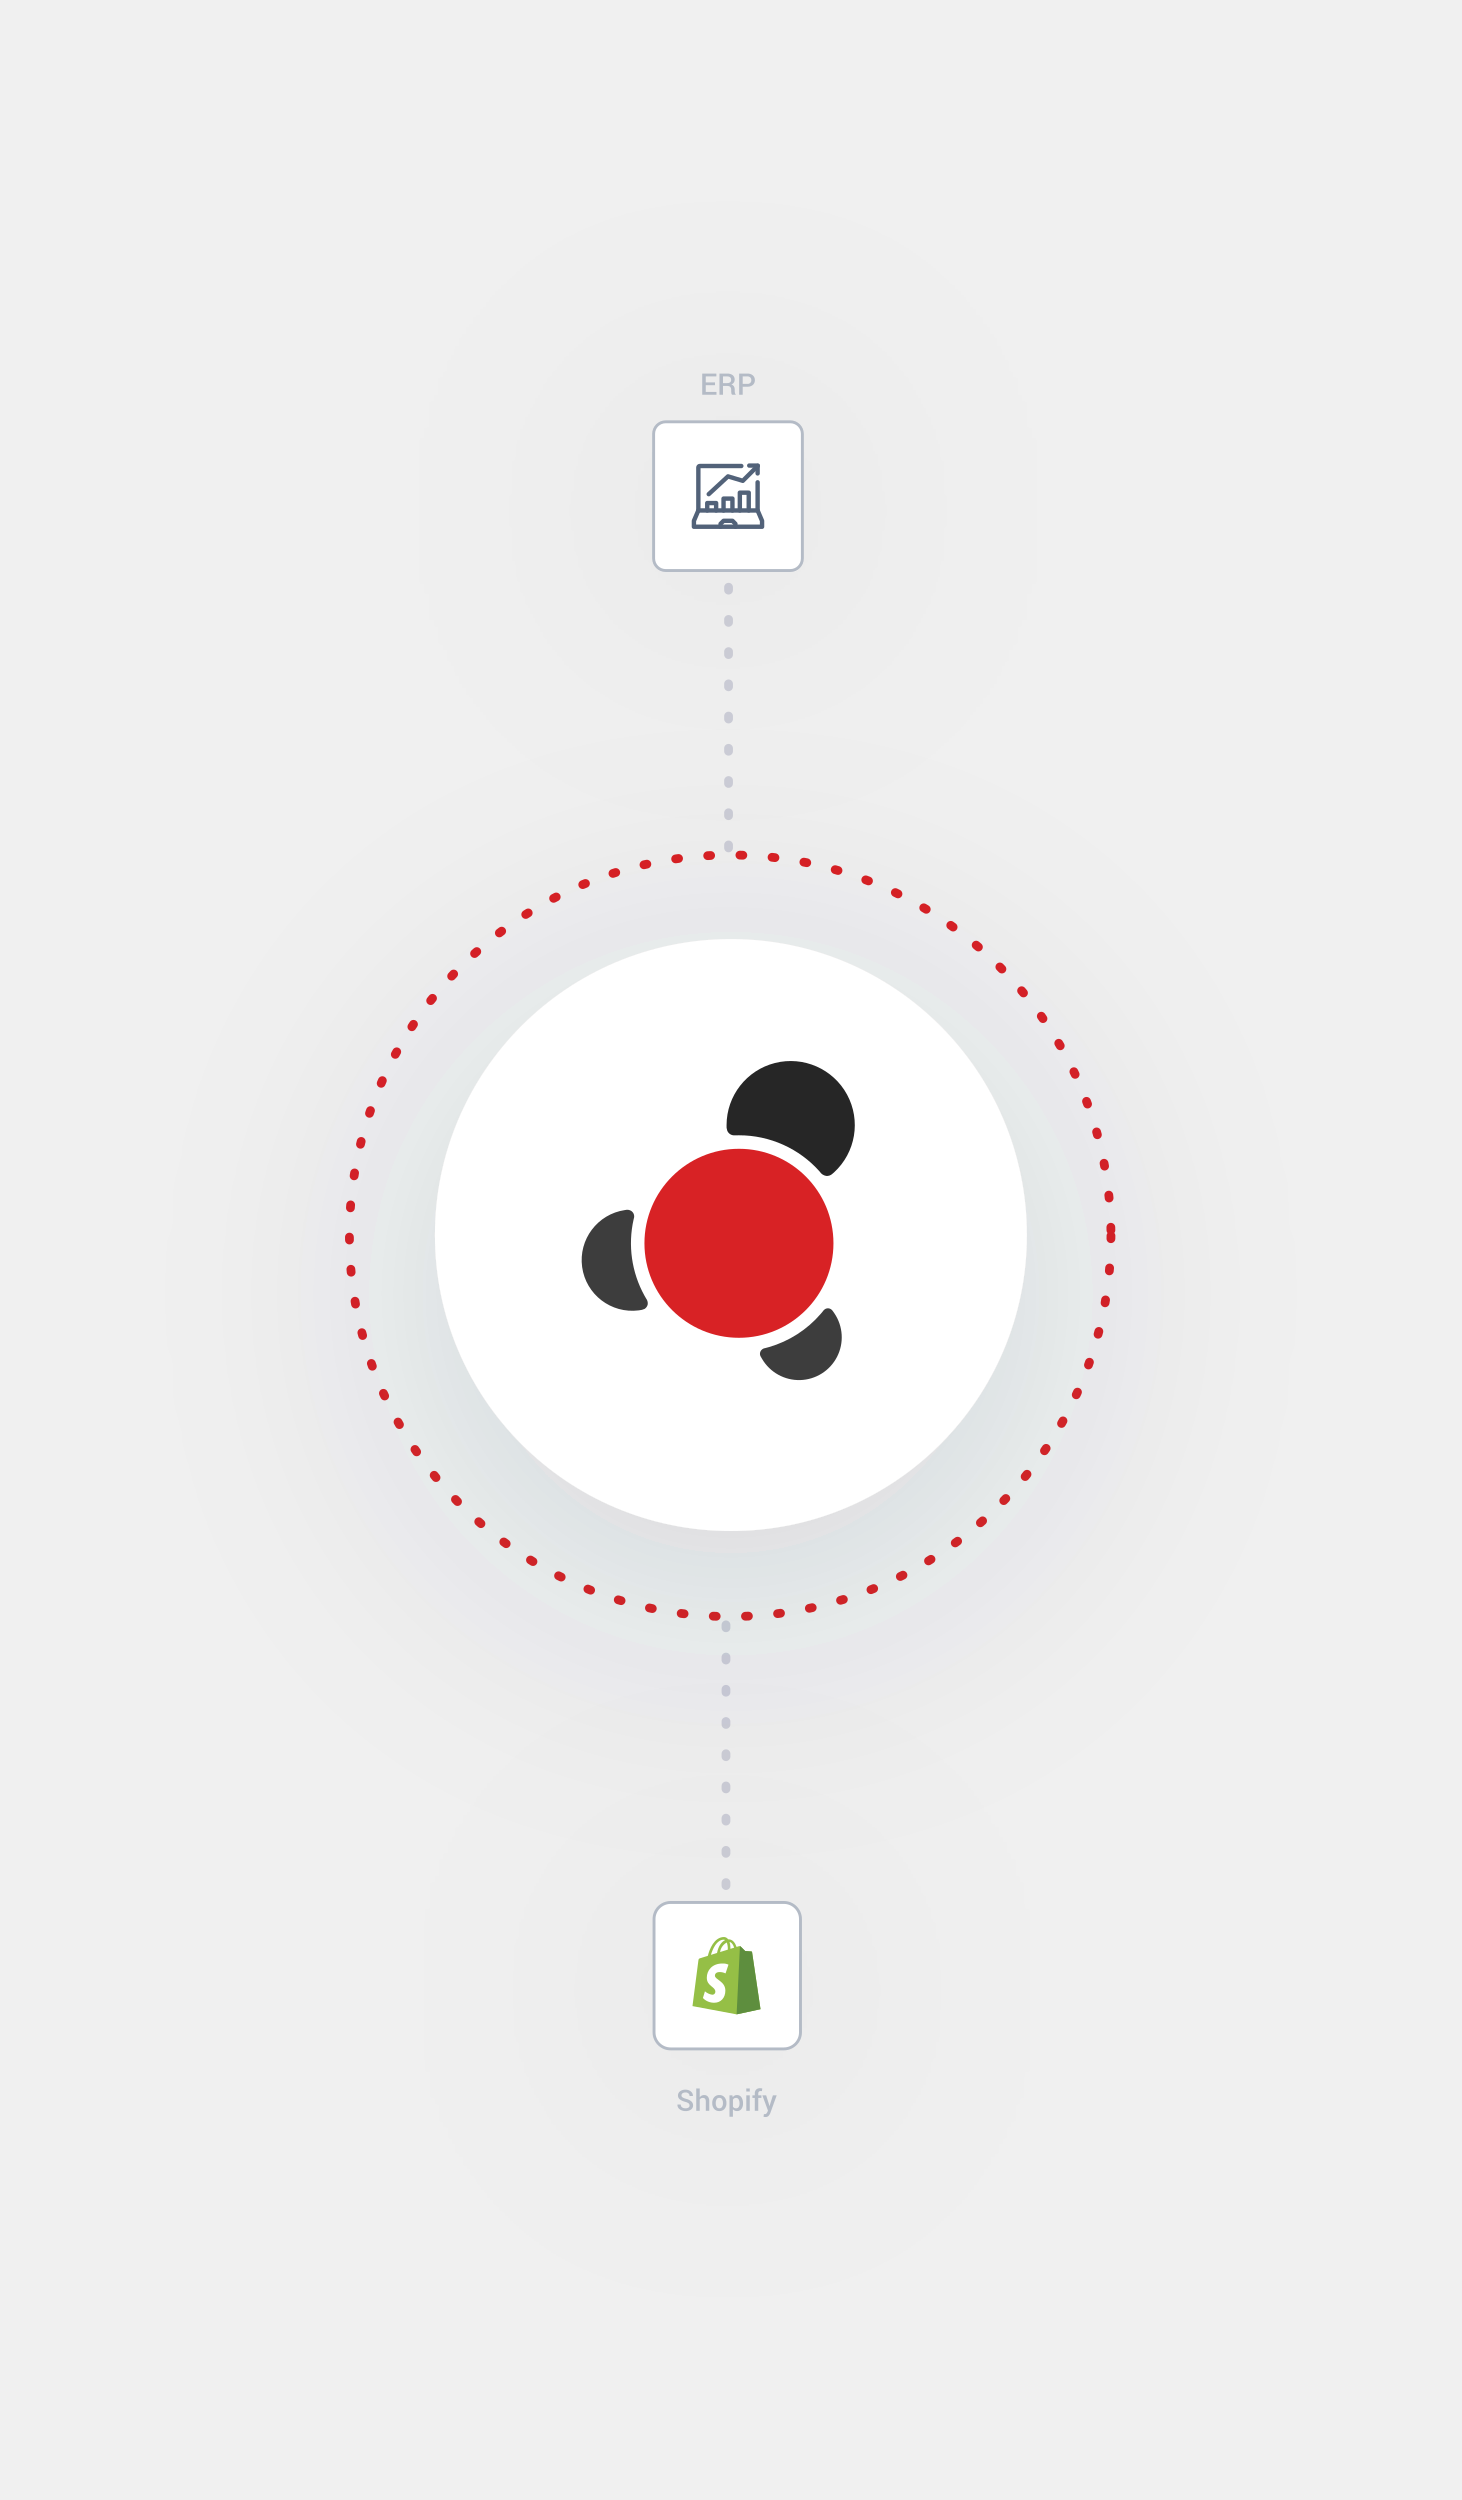
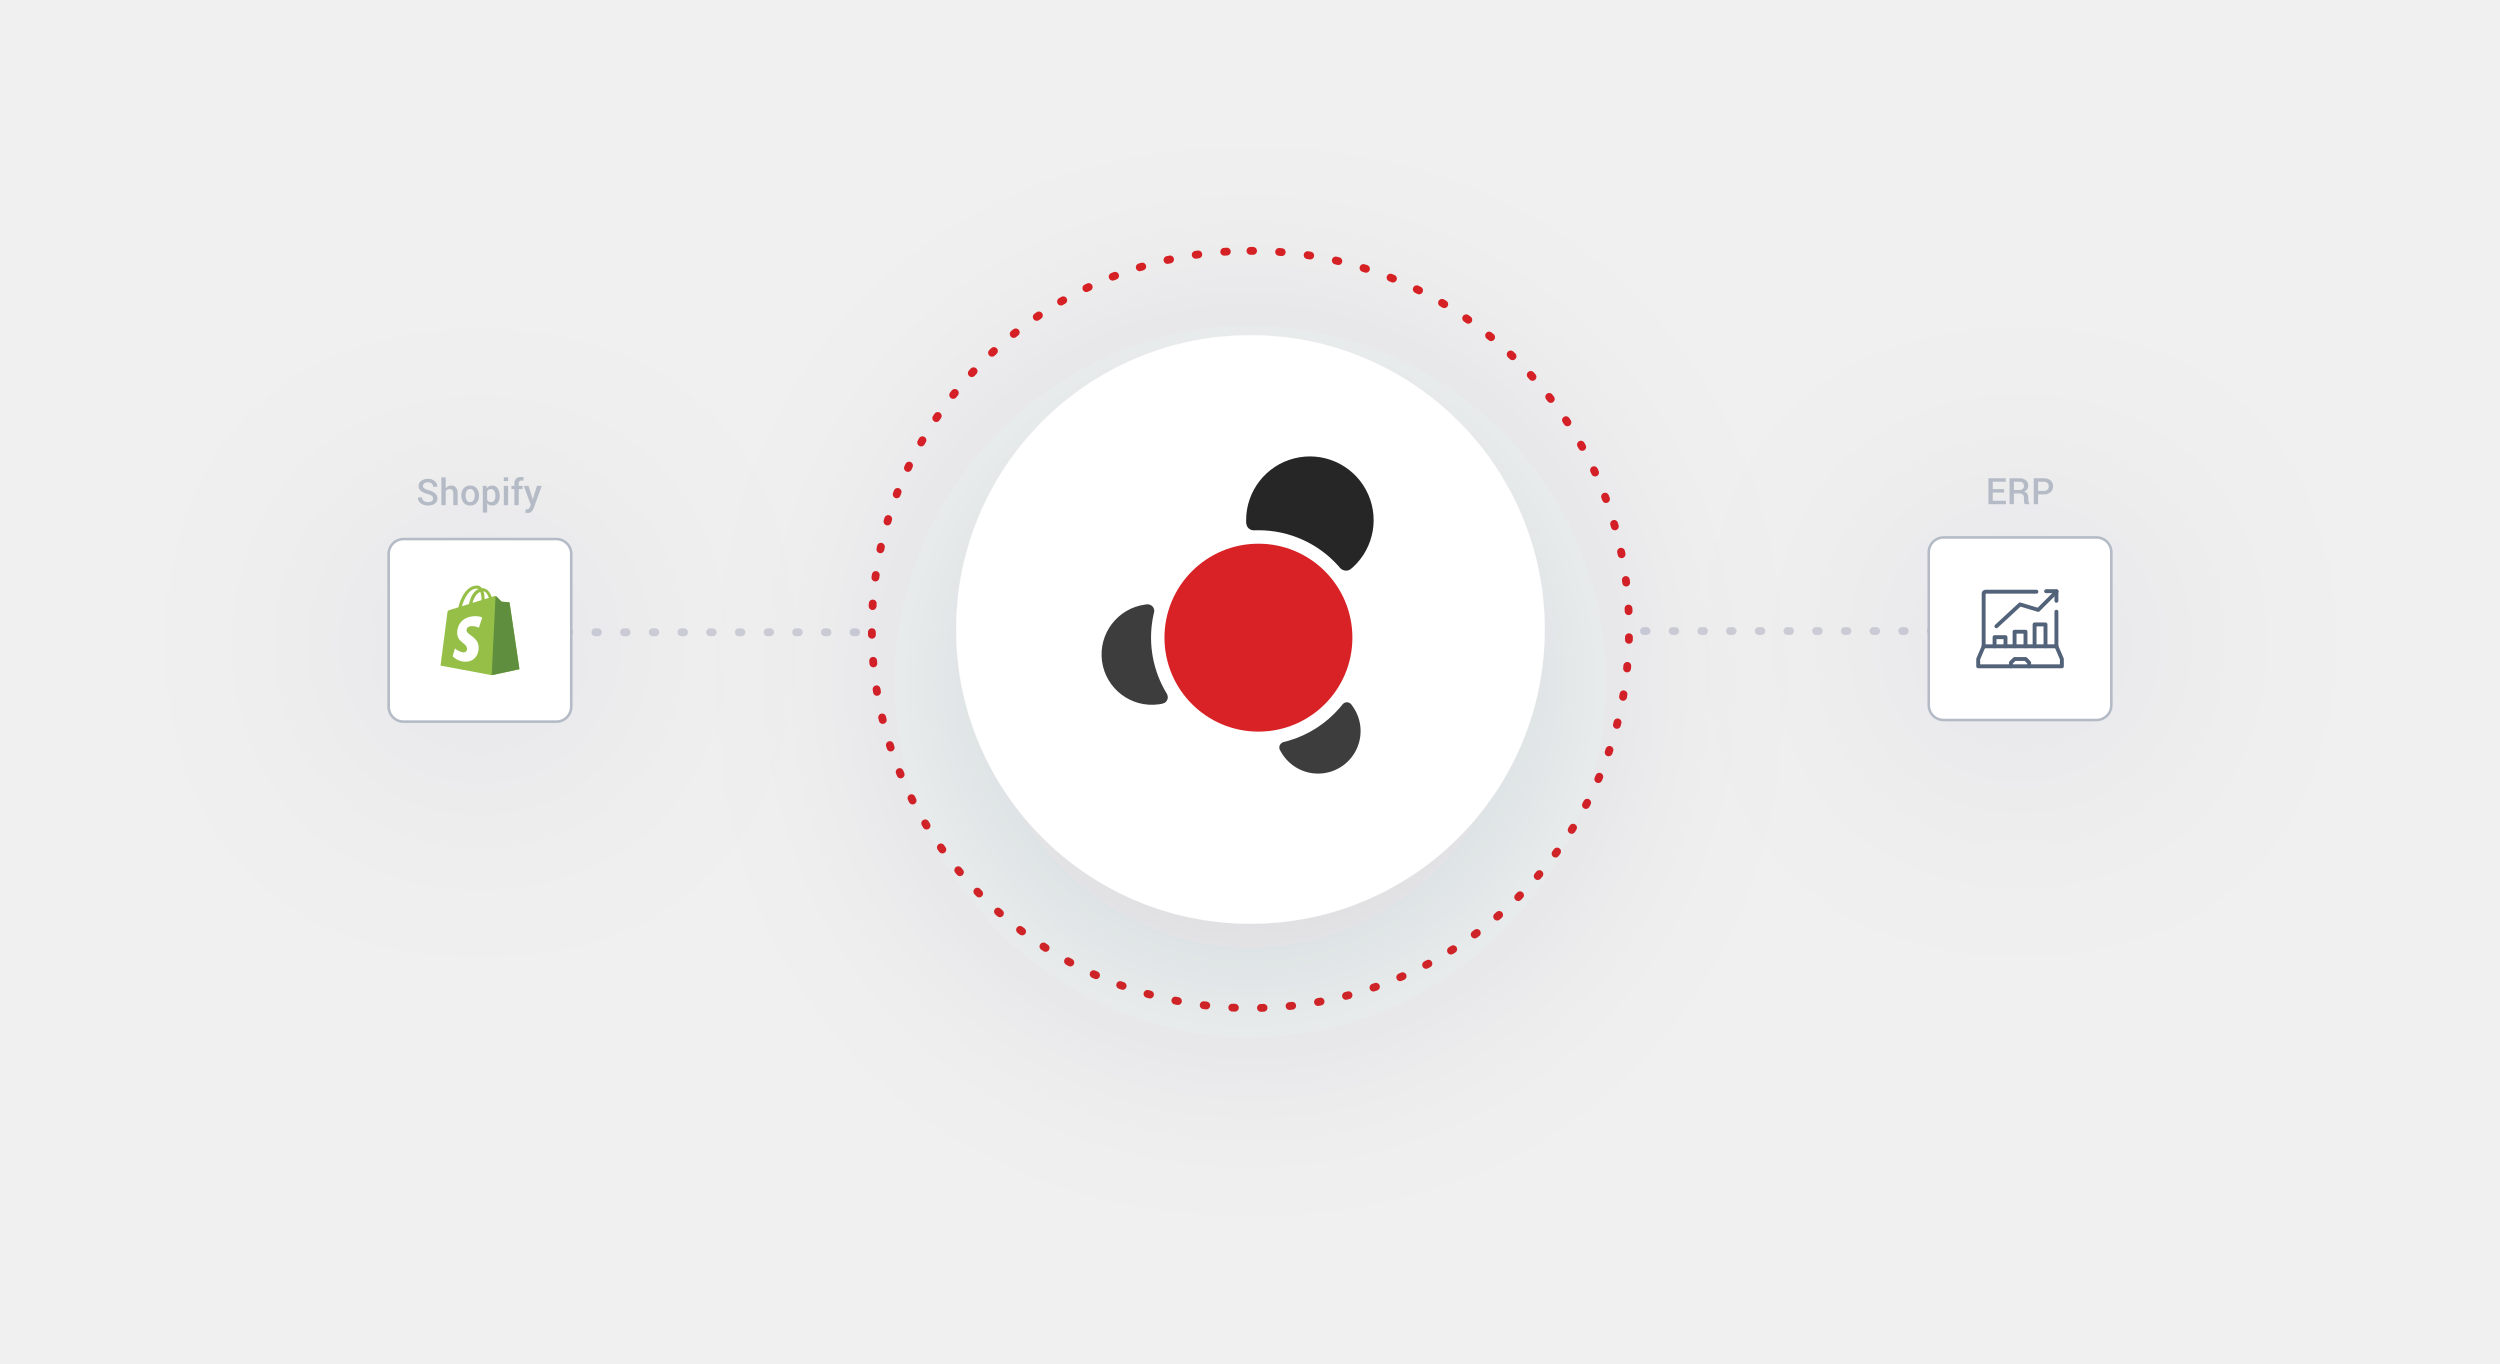
- <svg xmlns="http://www.w3.org/2000/svg" width="499.074" height="853.504" viewBox="0 0 499.074 853.504">
+ <svg xmlns="http://www.w3.org/2000/svg" width="958.405" height="522.615" viewBox="0 0 958.405 522.615">
  <defs>
-     <filter id="Path_4526" x="0" y="192.111" width="499.074" height="499.074" filterUnits="userSpaceOnUse">
+     <filter id="Path_4453" x="218.069" y="0" width="522.615" height="522.615" filterUnits="userSpaceOnUse">
      <feOffset dy="20" input="SourceAlpha" />
      <feGaussianBlur stdDeviation="49.5" result="blur" />
      <feFlood flood-color="#3c485a" flood-opacity="0.149" />
      <feComposite operator="in" in2="blur" />
      <feComposite in="SourceGraphic" />
    </filter>
-     <filter id="Path_4528" x="74.289" y="505.504" width="348" height="348" filterUnits="userSpaceOnUse">
+     <filter id="Path_4752" x="590.405" y="62.029" width="368" height="368" filterUnits="userSpaceOnUse">
      <feOffset dy="5" input="SourceAlpha" />
      <feGaussianBlur stdDeviation="49.5" result="blur-2" />
      <feFlood flood-color="#3c485a" flood-opacity="0.102" />
      <feComposite operator="in" in2="blur-2" />
      <feComposite in="SourceGraphic" />
    </filter>
-     <filter id="Path_4756" x="74.146" y="0" width="348.781" height="348.781" filterUnits="userSpaceOnUse">
+     <filter id="Path_4764" x="0" y="62.648" width="368" height="368" filterUnits="userSpaceOnUse">
      <feOffset dy="5" input="SourceAlpha" />
      <feGaussianBlur stdDeviation="49.5" result="blur-3" />
      <feFlood flood-color="#3c485a" flood-opacity="0.102" />
      <feComposite operator="in" in2="blur-3" />
      <feComposite in="SourceGraphic" />
    </filter>
  </defs>
-   <g id="Group_3558" data-name="Group 3558" transform="translate(89.026 -1562.26)">
-     <path id="Path_4527" data-name="Path 4527" d="M0,0V102.834" transform="translate(159.702 1751.734)" fill="none" stroke="#cccdd7" stroke-linecap="round" stroke-width="3" stroke-dasharray="1 10" />
-     <path id="Path_4524" data-name="Path 4524" d="M0,0V102.834" transform="translate(158.823 2216.99) rotate(180)" fill="none" stroke="#cccdd7" stroke-linecap="round" stroke-width="3" stroke-dasharray="1 10" />
-     <path id="Path_4525" data-name="Path 4525" d="M130,0A130,130,0,1,1,0,130,130,130,0,0,1,130,0Z" transform="translate(290.261 1854.158) rotate(90)" fill="none" stroke="#d82125" stroke-linecap="round" stroke-width="3" stroke-dasharray="1 10" />
-     <g transform="matrix(1, 0, 0, 1, -89.03, 1562.26)" filter="url(#Path_4526)">
-       <path id="Path_4526-2" data-name="Path 4526" d="M101.037,0A101.037,101.037,0,1,1,0,101.037,101.037,101.037,0,0,1,101.037,0Z" transform="translate(148.5 320.61)" fill="#fff" />
+   <g id="Group_3575" data-name="Group 3575" transform="translate(-242.595 -1366.336)">
+     <path id="Path_4456" data-name="Path 4456" d="M0,0H128" transform="translate(448.828 1608.725)" fill="none" stroke="#cccdd7" stroke-linecap="round" stroke-width="3" stroke-dasharray="1 10" />
+     <path id="Path_4457" data-name="Path 4457" d="M0,0H128" transform="translate(994.823 1608.244) rotate(180)" fill="none" stroke="#cccdd7" stroke-linecap="round" stroke-width="3" stroke-dasharray="1 10" />
+     <path id="Path_4452" data-name="Path 4452" d="M145.144,0A145.144,145.144,0,1,1,0,145.144,145.144,145.144,0,0,1,145.144,0Z" transform="translate(576.828 1462.5)" fill="none" stroke="#d82125" stroke-linecap="round" stroke-width="3" stroke-dasharray="1 10" />
+     <g transform="matrix(1, 0, 0, 1, 242.59, 1366.34)" filter="url(#Path_4453)">
+       <path id="Path_4453-2" data-name="Path 4453" d="M112.808,0A112.808,112.808,0,1,1,0,112.808,112.808,112.808,0,0,1,112.808,0Z" transform="translate(366.57 128.5)" fill="#fff" />
    </g>
-     <g id="Group_3147" data-name="Group 3147" transform="translate(109.478 1924.5)">
-       <path id="Path_1150" data-name="Path 1150" d="M578.3,215.416c-.018.07-.034.141-.049.212a36.974,36.974,0,0,0,3.681,26.024c.187.336.386.662.574,1a2.826,2.826,0,0,1,.568,1.94,2.4,2.4,0,0,1-1.065,1.615,4.96,4.96,0,0,1-.93.33c-.364.065-.73.131-1.1.18a17.287,17.287,0,0,1-4.689-34.253c.047-.006.093-.009.138-.019a2.559,2.559,0,0,1,1.935.274,2.245,2.245,0,0,1,.937,2.7" transform="translate(-560.432 -161.591)" fill="#3d3d3d" />
-       <ellipse id="Ellipse_123" data-name="Ellipse 123" cx="32.264" cy="32.264" rx="32.264" ry="32.264" transform="translate(21.51 29.96)" fill="#d82225" />
-       <path id="Path_1151" data-name="Path 1151" d="M605.706,194.048c.713-.041.865-.023,1.589-.023a36.787,36.787,0,0,1,27.6,12.427,3.169,3.169,0,0,0,2.163,1.438,2.659,2.659,0,0,0,2.185-.757l.525-.446a21.891,21.891,0,1,0-36.7-16.118,4.336,4.336,0,0,0,.22,1.836,2.544,2.544,0,0,0,2.416,1.643" transform="translate(-553.521 -168.675)" fill="#262626" />
-       <path id="Path_1152" data-name="Path 1152" d="M637.76,242.273q.282.376.54.773A14.6,14.6,0,1,1,613.6,258.591c-.117-.192-.224-.39-.339-.585a1.949,1.949,0,0,1-.26-1.859,2.085,2.085,0,0,1,1.727-1.264,11.294,11.294,0,0,0,1.2-.324,36.888,36.888,0,0,0,17.74-11.4c.231-.268.447-.55.681-.816a2.41,2.41,0,0,1,1.085-.919,1.9,1.9,0,0,1,1.669.185A2.263,2.263,0,0,1,637.76,242.273Z" transform="translate(-551.93 -156.896)" fill="#3d3d3d" />
+     <g id="Group_3109" data-name="Group 3109" transform="translate(664.992 1541.316)">
+       <path id="Path_1150" data-name="Path 1150" d="M580.378,215.772c-.02.078-.038.157-.055.236a41.281,41.281,0,0,0,4.109,29.056c.209.375.431.74.641,1.113a3.156,3.156,0,0,1,.635,2.166,2.678,2.678,0,0,1-1.189,1.8,5.537,5.537,0,0,1-1.038.368c-.406.073-.815.147-1.229.2a19.3,19.3,0,0,1-5.236-38.244c.052-.006.1-.01.154-.021a2.858,2.858,0,0,1,2.16.306,2.506,2.506,0,0,1,1.046,3.014" transform="translate(-560.432 -155.676)" fill="#3d3d3d" />
+       <ellipse id="Ellipse_123" data-name="Ellipse 123" cx="36.023" cy="36.023" rx="36.023" ry="36.023" transform="translate(24.016 33.45)" fill="#d82225" />
+       <path id="Path_1151" data-name="Path 1151" d="M606.015,197c.8-.045.965-.026,1.774-.026a41.072,41.072,0,0,1,30.821,13.875,3.538,3.538,0,0,0,2.415,1.605,2.969,2.969,0,0,0,2.439-.845l.587-.5a24.442,24.442,0,1,0-40.978-18,4.842,4.842,0,0,0,.245,2.05,2.84,2.84,0,0,0,2.7,1.835" transform="translate(-547.751 -168.675)" fill="#262626" />
+       <path id="Path_1152" data-name="Path 1152" d="M640.66,242.385q.315.42.6.863A16.3,16.3,0,1,1,613.68,260.6c-.131-.214-.25-.436-.379-.653a2.176,2.176,0,0,1-.291-2.076,2.328,2.328,0,0,1,1.928-1.412,12.615,12.615,0,0,0,1.34-.362,41.185,41.185,0,0,0,19.807-12.728c.258-.3.5-.614.76-.911a2.69,2.69,0,0,1,1.212-1.026,2.115,2.115,0,0,1,1.863.206A2.526,2.526,0,0,1,640.66,242.385Z" transform="translate(-544.832 -147.062)" fill="#3d3d3d" />
    </g>
-     <g transform="matrix(1, 0, 0, 1, -89.03, 1562.26)" filter="url(#Path_4528)">
-       <path id="Path_4528-2" data-name="Path 4528" d="M5.669,0H44.331A5.669,5.669,0,0,1,50,5.669V44.331A5.669,5.669,0,0,1,44.331,50H5.669A5.669,5.669,0,0,1,0,44.331V5.669A5.669,5.669,0,0,1,5.669,0Z" transform="translate(223.29 649.5)" fill="#fff" stroke="#b4bbc6" stroke-width="1" />
+     <g transform="matrix(1, 0, 0, 1, 242.59, 1366.34)" filter="url(#Path_4752)">
+       <path id="Path_4752-2" data-name="Path 4752" d="M5.669,0H64.331A5.669,5.669,0,0,1,70,5.669V64.331A5.669,5.669,0,0,1,64.331,70H5.669A5.669,5.669,0,0,1,0,64.331V5.669A5.669,5.669,0,0,1,5.669,0Z" transform="translate(739.41 206.03)" fill="#fff" stroke="#b4bbc6" stroke-width="1" />
    </g>
-     <g id="Group_3615" data-name="Group 3615" transform="translate(147.388 2223.559)">
-       <path id="Path_1417" data-name="Path 1417" d="M20.377,5.921a.255.255,0,0,0-.231-.214l-2.126-.158s-1.41-1.4-1.564-1.554a.641.641,0,0,0-.574-.073l-.789.244c-.471-1.355-1.3-2.6-2.764-2.6-.04,0-.082,0-.123,0A1.777,1.777,0,0,0,10.829.779C7.423.779,5.8,5.037,5.286,7.2L2.9,7.94c-.739.232-.762.255-.859.951C1.97,9.418.037,24.366.037,24.366L15.1,27.188l8.161-1.765S20.4,6.054,20.377,5.921Zm-6.117-1.5-1.274.394c0-.09,0-.178,0-.275a6.251,6.251,0,0,0-.3-2.058c.753.095,1.255.952,1.578,1.938ZM11.748,2.65a6.318,6.318,0,0,1,.346,2.294c0,.052,0,.1,0,.148L9.46,5.908A4.5,4.5,0,0,1,11.748,2.65Zm-1.012-.958a.769.769,0,0,1,.437.147c-1.092.514-2.262,1.807-2.756,4.391l-2.081.644c.579-1.97,1.953-5.183,4.4-5.183Z" transform="translate(-0.037 -0.779)" fill="#95bf46" />
-       <path id="Path_1418" data-name="Path 1418" d="M170.771,36.855l-2.126-.158s-1.41-1.4-1.564-1.554a.386.386,0,0,0-.218-.1l-1.139,23.294,8.16-1.765S171.019,37.2,171,37.069a.255.255,0,0,0-.231-.214" transform="translate(-150.661 -31.927)" fill="#5e8e3e" />
-       <path id="Path_1419" data-name="Path 1419" d="M47.95,100.641l-1.006,2.993a4.629,4.629,0,0,0-1.962-.471c-1.584,0-1.664.994-1.664,1.245,0,1.367,3.564,1.891,3.564,5.093,0,2.519-1.6,4.142-3.753,4.142a5.221,5.221,0,0,1-3.908-1.609l.692-2.287a4.949,4.949,0,0,0,2.506,1.167,1.011,1.011,0,0,0,1.054-1.021c0-1.783-2.924-1.863-2.924-4.793,0-2.466,1.77-4.853,5.344-4.853a4.4,4.4,0,0,1,2.057.394" transform="translate(-35.659 -91.204)" fill="#fff" />
+     <path id="Path_4753" data-name="Path 4753" d="M-6.111-4.478h-4.354v3.151h5.052V0h-6.713V-9.953h6.665V-8.62h-5v2.81h4.354Zm3.76.349V0H-4.013V-9.953H-.335A3.94,3.94,0,0,1,2.242-9.2a2.628,2.628,0,0,1,.909,2.146,2.22,2.22,0,0,1-.4,1.33,2.744,2.744,0,0,1-1.166.892,2.082,2.082,0,0,1,1.21.872,2.805,2.805,0,0,1,.369,1.487v.827a3.354,3.354,0,0,0,.109.854,1.2,1.2,0,0,0,.369.636V0H1.935a1.113,1.113,0,0,1-.352-.711,5.938,5.938,0,0,1-.079-.95v-.8a1.674,1.674,0,0,0-.437-1.217,1.6,1.6,0,0,0-1.2-.451Zm0-1.333H-.424a2.254,2.254,0,0,0,1.456-.383A1.437,1.437,0,0,0,1.49-7.014a1.546,1.546,0,0,0-.451-1.179A1.935,1.935,0,0,0-.335-8.62H-2.352Zm9.27,1.688V0H5.257V-9.953h3.89a3.687,3.687,0,0,1,2.581.851,2.886,2.886,0,0,1,.933,2.239,2.881,2.881,0,0,1-.933,2.246,3.706,3.706,0,0,1-2.581.844Zm0-1.333H9.146A1.821,1.821,0,0,0,10.534-5.6,1.749,1.749,0,0,0,11-6.85a1.8,1.8,0,0,0-.465-1.265A1.793,1.793,0,0,0,9.146-8.62H6.918Z" transform="translate(1017 1559.633)" fill="#b4bbc6" />
+     <g id="Group_3706" data-name="Group 3706" transform="translate(597.963 1274.176)">
+       <path id="Path_3617" data-name="Path 3617" d="M432.982,349l2.092,4.881v2.789H403v-2.789L405.092,349" transform="translate(0 -9.082)" fill="none" stroke="#526279" stroke-linecap="round" stroke-linejoin="round" stroke-width="1.5" />
+       <path id="Path_3618" data-name="Path 3618" d="M421,358.789v-1.395L422.395,356h4.213l1.365,1.395v1.395" transform="translate(-5.449 -11.201)" fill="none" stroke="#526279" stroke-linecap="round" stroke-linejoin="round" stroke-width="1.5" />
+       <path id="Path_3619" data-name="Path 3619" d="M433.891,326.67v13.248H406V319.693a.693.693,0,0,1,.693-.693h19.528" transform="translate(-0.908)" fill="none" stroke="#526279" stroke-linecap="round" stroke-linejoin="round" stroke-width="1.5" />
+       <path id="Path_3620" data-name="Path 3620" d="M413,332.248l9.064-8.367,6.973,2.092L436.01,319" transform="translate(-3.027)" fill="none" stroke="#526279" stroke-linecap="round" stroke-linejoin="round" stroke-width="1.5" />
+       <line id="Line_64" data-name="Line 64" x1="4" transform="translate(429.037 318.794)" fill="none" stroke="#526279" stroke-linecap="round" stroke-linejoin="round" stroke-width="1.5" />
+       <line id="Line_65" data-name="Line 65" x2="0.005" y2="3.474" transform="translate(432.977 319.012)" fill="none" stroke="#526279" stroke-linecap="round" stroke-linejoin="round" stroke-width="1.5" />
+       <path id="Path_3621" data-name="Path 3621" d="M416.184,347.486V344H412v3.486" transform="translate(-2.725 -7.568)" fill="none" stroke="#526279" stroke-linecap="round" stroke-linejoin="round" stroke-width="1.5" />
+       <path id="Path_3622" data-name="Path 3622" d="M427.184,346.578V341H423v5.578" transform="translate(-6.055 -6.66)" fill="none" stroke="#526279" stroke-linecap="round" stroke-linejoin="round" stroke-width="1.5" />
+       <path id="Path_3623" data-name="Path 3623" d="M438.184,345.367V337H434v8.367" transform="translate(-9.385 -5.449)" fill="none" stroke="#526279" stroke-linecap="round" stroke-linejoin="round" stroke-width="1.5" />
    </g>
-     <g transform="matrix(1, 0, 0, 1, -89.03, 1562.26)" filter="url(#Path_4756)">
-       <path id="Path_4756-2" data-name="Path 4756" d="M4.113,0H46.669a4.113,4.113,0,0,1,4.113,4.113V46.669a4.113,4.113,0,0,1-4.113,4.113H4.113A4.113,4.113,0,0,1,0,46.669V4.113A4.113,4.113,0,0,1,4.113,0Z" transform="translate(223.15 144)" fill="#fff" stroke="#b4bbc6" stroke-width="1" />
+     <g transform="matrix(1, 0, 0, 1, 242.59, 1366.34)" filter="url(#Path_4764)">
+       <path id="Path_4764-2" data-name="Path 4764" d="M5.669,0H64.331A5.669,5.669,0,0,1,70,5.669V64.331A5.669,5.669,0,0,1,64.331,70H5.669A5.669,5.669,0,0,1,0,64.331V5.669A5.669,5.669,0,0,1,5.669,0Z" transform="translate(149 206.65)" fill="#fff" stroke="#b4bbc6" stroke-width="1" />
    </g>
-     <path id="Path_4757" data-name="Path 4757" d="M4.364,3.972H1.205V6.258H4.87V7.22H0V0H4.835V.967H1.205V3.005H4.364Zm2.728.253v3H5.886V0H8.554a2.858,2.858,0,0,1,1.87.546,1.906,1.906,0,0,1,.66,1.557,1.61,1.61,0,0,1-.29.965,1.991,1.991,0,0,1-.846.647,1.51,1.51,0,0,1,.878.632,2.035,2.035,0,0,1,.268,1.079v.6a2.433,2.433,0,0,0,.079.62.871.871,0,0,0,.268.461V7.22H10.2A.808.808,0,0,1,9.945,6.7a4.308,4.308,0,0,1-.057-.689v-.58a1.214,1.214,0,0,0-.317-.883A1.159,1.159,0,0,0,8.7,4.225Zm0-.967h1.4A1.635,1.635,0,0,0,9.546,2.98a1.043,1.043,0,0,0,.332-.848,1.122,1.122,0,0,0-.327-.855,1.4,1.4,0,0,0-1-.31H7.092Zm6.725,1.225V7.22H12.611V0h2.822A2.675,2.675,0,0,1,17.3.617a2.094,2.094,0,0,1,.677,1.624A2.09,2.09,0,0,1,17.3,3.871a2.689,2.689,0,0,1-1.872.612Zm0-.967h1.617a1.321,1.321,0,0,0,1.007-.357,1.269,1.269,0,0,0,.337-.908,1.3,1.3,0,0,0-.337-.917A1.3,1.3,0,0,0,15.433.967H13.816Z" transform="translate(150.713 1689.803)" fill="#b4bbc6" />
-     <g id="Group_3708" data-name="Group 3708" transform="translate(147.876 1721.207)">
-       <path id="Path_3617" data-name="Path 3617" d="M21.751,0l1.517,3.541V5.564H0V3.541L1.517,0" transform="translate(0 15.324)" fill="none" stroke="#526279" stroke-linecap="round" stroke-linejoin="round" stroke-width="1.5" />
-       <path id="Path_3618" data-name="Path 3618" d="M0,2.023V1.012L1.012,0H4.068l.991,1.012V2.023" transform="translate(9.105 18.865)" fill="none" stroke="#526279" stroke-linecap="round" stroke-linejoin="round" stroke-width="1.5" />
-       <path id="Path_3619" data-name="Path 3619" d="M20.233,5.564v9.611H0V.5A.5.5,0,0,1,.5,0H14.669" transform="translate(1.517 0.149)" fill="none" stroke="#526279" stroke-linecap="round" stroke-linejoin="round" stroke-width="1.5" />
-       <path id="Path_3620" data-name="Path 3620" d="M0,9.611l6.576-6.07,5.058,1.517L16.692,0" transform="translate(5.058 0.149)" fill="none" stroke="#526279" stroke-linecap="round" stroke-linejoin="round" stroke-width="1.5" />
-       <line id="Line_64" data-name="Line 64" x1="2.902" transform="translate(18.889)" fill="none" stroke="#526279" stroke-linecap="round" stroke-linejoin="round" stroke-width="1.5" />
-       <line id="Line_65" data-name="Line 65" x2="0.004" y2="2.52" transform="translate(21.747 0.158)" fill="none" stroke="#526279" stroke-linecap="round" stroke-linejoin="round" stroke-width="1.5" />
-       <path id="Path_3621" data-name="Path 3621" d="M3.035,2.529V0H0V2.529" transform="translate(4.552 12.795)" fill="none" stroke="#526279" stroke-linecap="round" stroke-linejoin="round" stroke-width="1.5" />
-       <path id="Path_3622" data-name="Path 3622" d="M3.035,4.047V0H0V4.047" transform="translate(10.117 11.278)" fill="none" stroke="#526279" stroke-linecap="round" stroke-linejoin="round" stroke-width="1.5" />
-       <path id="Path_3623" data-name="Path 3623" d="M3.035,6.07V0H0V6.07" transform="translate(15.681 9.254)" fill="none" stroke="#526279" stroke-linecap="round" stroke-linejoin="round" stroke-width="1.5" />
+     <path id="Path_4765" data-name="Path 4765" d="M-17.637-2.557A1.282,1.282,0,0,0-18.1-3.575a4.334,4.334,0,0,0-1.63-.711A6.9,6.9,0,0,1-22.3-5.445a2.307,2.307,0,0,1-.9-1.89A2.414,2.414,0,0,1-22.2-9.317a4.039,4.039,0,0,1,2.567-.779A3.826,3.826,0,0,1-17-9.215a2.632,2.632,0,0,1,.96,2.119l-.014.041h-1.593a1.6,1.6,0,0,0-.52-1.241,2.121,2.121,0,0,0-1.483-.475,2.169,2.169,0,0,0-1.4.4,1.26,1.26,0,0,0-.489,1.025,1.121,1.121,0,0,0,.53.943,5.867,5.867,0,0,0,1.753.711A5.839,5.839,0,0,1-16.81-4.5a2.5,2.5,0,0,1,.834,1.935A2.335,2.335,0,0,1-16.97-.591a4.3,4.3,0,0,1-2.615.735A4.645,4.645,0,0,1-22.319-.68a2.532,2.532,0,0,1-1.142-2.259l.014-.041h1.6a1.555,1.555,0,0,0,.629,1.357,2.754,2.754,0,0,0,1.634.448,2.406,2.406,0,0,0,1.436-.373A1.182,1.182,0,0,0-17.637-2.557Zm4.84-3.883a2.637,2.637,0,0,1,.9-.807,2.42,2.42,0,0,1,1.172-.287,2.329,2.329,0,0,1,1.835.742A3.366,3.366,0,0,1-8.23-4.5V0H-9.892V-4.519a1.873,1.873,0,0,0-.349-1.265,1.332,1.332,0,0,0-1.046-.39,1.855,1.855,0,0,0-.872.2,1.792,1.792,0,0,0-.639.557V0h-1.661V-10.664H-12.8Zm5.981,2.673a4.029,4.029,0,0,1,.9-2.707,3.111,3.111,0,0,1,2.481-1.06,3.1,3.1,0,0,1,2.5,1.06A3.994,3.994,0,0,1-.027-3.767v.144A4.014,4.014,0,0,1-.937-.9,3.1,3.1,0,0,1-3.418.144a3.124,3.124,0,0,1-2.5-1.053,4.023,4.023,0,0,1-.9-2.714Zm1.661.144A3.3,3.3,0,0,0-4.73-1.859a1.429,1.429,0,0,0,1.313.677,1.436,1.436,0,0,0,1.3-.677,3.221,3.221,0,0,0,.438-1.764v-.144A3.18,3.18,0,0,0-2.119-5.51,1.441,1.441,0,0,0-3.432-6.2a1.429,1.429,0,0,0-1.3.69,3.282,3.282,0,0,0-.424,1.743ZM7.9-3.452a4.17,4.17,0,0,1-.759,2.6A2.51,2.51,0,0,1,5.031.144,2.616,2.616,0,0,1,3.917-.082a2.293,2.293,0,0,1-.834-.663V2.844H1.422V-7.4h1.4l.164.93a2.467,2.467,0,0,1,.858-.793,2.4,2.4,0,0,1,1.166-.273A2.456,2.456,0,0,1,7.14-6.45,4.861,4.861,0,0,1,7.9-3.6ZM6.248-3.6a3.6,3.6,0,0,0-.427-1.856,1.389,1.389,0,0,0-1.275-.721,1.656,1.656,0,0,0-.882.222,1.636,1.636,0,0,0-.581.619v3.343a1.545,1.545,0,0,0,.581.6,1.771,1.771,0,0,0,.9.208,1.425,1.425,0,0,0,1.268-.625,2.9,2.9,0,0,0,.42-1.644ZM11.122,0H9.461V-7.4h1.661Zm0-9.208H9.461v-1.456h1.661ZM13.521,0V-6.166H12.394V-7.4h1.128v-.861a2.545,2.545,0,0,1,.667-1.887,2.535,2.535,0,0,1,1.87-.663,3.21,3.21,0,0,1,.485.038q.246.038.554.106l-.171,1.285q-.137-.027-.3-.048a2.958,2.958,0,0,0-.359-.021,1.021,1.021,0,0,0-.81.308,1.3,1.3,0,0,0-.27.882V-7.4h1.5v1.23h-1.5V0Zm6.829-2.967.164.738h.041L22.176-7.4h1.818L20.932,1.121A3.8,3.8,0,0,1,20.1,2.44a2.013,2.013,0,0,1-1.511.547,2.582,2.582,0,0,1-.441-.041q-.236-.041-.455-.1l.185-1.285.253.021q.164.014.246.014a.912.912,0,0,0,.721-.308,2.614,2.614,0,0,0,.441-.711l.273-.67L17.131-7.4h1.812Z" transform="translate(426.267 1560)" fill="#b4bbc6" />
+     <g id="Group_3714" data-name="Group 3714" transform="translate(411.476 1590.791)">
+       <path id="Path_1417" data-name="Path 1417" d="M26.521,7.474a.332.332,0,0,0-.3-.279c-.125-.01-2.768-.206-2.768-.206s-1.836-1.822-2.037-2.024a.835.835,0,0,0-.748-.1l-1.027.317c-.613-1.764-1.7-3.386-3.6-3.386-.053,0-.107,0-.161.005A2.313,2.313,0,0,0,14.089.779C9.654.779,7.536,6.323,6.871,9.14l-3.1.963c-.962.3-.992.332-1.118,1.238-.1.686-2.612,20.15-2.612,20.15l19.611,3.674,10.626-2.3S26.544,7.647,26.521,7.474ZM18.556,5.522,16.9,6.036c0-.117,0-.232,0-.358A8.14,8.14,0,0,0,16.5,3c.981.123,1.634,1.239,2.055,2.524ZM15.285,3.216a8.226,8.226,0,0,1,.45,2.987c0,.068,0,.13,0,.192L12.306,7.457c.66-2.547,1.9-3.777,2.978-4.241ZM13.967,1.968a1,1,0,0,1,.569.192c-1.421.669-2.945,2.353-3.588,5.717l-2.709.839c.754-2.566,2.543-6.748,5.728-6.748Z" transform="translate(-0.037 -0.779)" fill="#95bf46" />
+       <path id="Path_1418" data-name="Path 1418" d="M172.3,37.4c-.125-.01-2.768-.206-2.768-.206s-1.836-1.822-2.037-2.024a.5.5,0,0,0-.283-.13l-1.483,30.33,10.625-2.3s-3.73-25.219-3.754-25.392a.332.332,0,0,0-.3-.279" transform="translate(-146.112 -30.986)" fill="#5e8e3e" />
+       <path id="Path_1419" data-name="Path 1419" d="M50.587,100.76l-1.31,3.9a6.027,6.027,0,0,0-2.555-.613c-2.063,0-2.167,1.295-2.167,1.621,0,1.78,4.64,2.462,4.64,6.632,0,3.28-2.081,5.393-4.886,5.393a6.8,6.8,0,0,1-5.088-2.1l.9-2.978a6.443,6.443,0,0,0,3.263,1.519,1.316,1.316,0,0,0,1.373-1.33c0-2.322-3.807-2.426-3.807-6.241,0-3.211,2.3-6.319,6.958-6.319a5.724,5.724,0,0,1,2.678.513" transform="translate(-34.583 -88.473)" fill="#fff" />
    </g>
-     <path id="Path_4758" data-name="Path 4758" d="M-12.6-1.826a.916.916,0,0,0-.33-.728,3.1,3.1,0,0,0-1.165-.508,4.926,4.926,0,0,1-1.833-.828,1.648,1.648,0,0,1-.642-1.35,1.724,1.724,0,0,1,.71-1.416,2.885,2.885,0,0,1,1.833-.557,2.733,2.733,0,0,1,1.882.63,1.88,1.88,0,0,1,.686,1.514l-.01.029H-12.6a1.145,1.145,0,0,0-.371-.886,1.515,1.515,0,0,0-1.06-.339,1.549,1.549,0,0,0-1,.283.9.9,0,0,0-.349.732A.8.8,0,0,0-15-4.575a4.19,4.19,0,0,0,1.252.508,4.171,4.171,0,0,1,1.743.85,1.786,1.786,0,0,1,.6,1.382,1.668,1.668,0,0,1-.71,1.414A3.068,3.068,0,0,1-13.989.1a3.318,3.318,0,0,1-1.953-.588A1.809,1.809,0,0,1-16.758-2.1l.01-.029h1.143a1.111,1.111,0,0,0,.449.969,1.967,1.967,0,0,0,1.167.32,1.719,1.719,0,0,0,1.025-.266A.844.844,0,0,0-12.6-1.826ZM-9.141-4.6A1.883,1.883,0,0,1-8.5-5.176a1.729,1.729,0,0,1,.837-.205,1.664,1.664,0,0,1,1.311.53,2.4,2.4,0,0,1,.471,1.633V0H-7.065V-3.228a1.338,1.338,0,0,0-.249-.9.951.951,0,0,0-.747-.278,1.325,1.325,0,0,0-.623.144,1.28,1.28,0,0,0-.457.4V0h-1.187V-7.617h1.187ZM-4.868-2.69a2.878,2.878,0,0,1,.645-1.934,2.222,2.222,0,0,1,1.772-.757,2.216,2.216,0,0,1,1.782.757A2.853,2.853,0,0,1-.02-2.69v.1A2.867,2.867,0,0,1-.669-.645,2.218,2.218,0,0,1-2.441.1,2.231,2.231,0,0,1-4.224-.649a2.874,2.874,0,0,1-.645-1.938Zm1.187.1a2.359,2.359,0,0,0,.3,1.26,1.021,1.021,0,0,0,.938.483,1.026,1.026,0,0,0,.928-.483A2.3,2.3,0,0,0-1.2-2.588v-.1a2.271,2.271,0,0,0-.312-1.245,1.029,1.029,0,0,0-.937-.493,1.021,1.021,0,0,0-.928.493,2.344,2.344,0,0,0-.3,1.245Zm9.326.122A2.979,2.979,0,0,1,5.1-.605,1.793,1.793,0,0,1,3.594.1a1.869,1.869,0,0,1-.8-.161,1.638,1.638,0,0,1-.6-.474V2.031H1.016V-5.283h1l.117.664a1.762,1.762,0,0,1,.613-.566,1.714,1.714,0,0,1,.833-.2A1.755,1.755,0,0,1,5.1-4.607a3.472,3.472,0,0,1,.544,2.039Zm-1.182-.1a2.574,2.574,0,0,0-.305-1.326.992.992,0,0,0-.911-.515,1.183,1.183,0,0,0-.63.159,1.168,1.168,0,0,0-.415.442v2.388a1.1,1.1,0,0,0,.415.427,1.265,1.265,0,0,0,.64.149,1.018,1.018,0,0,0,.906-.447,2.07,2.07,0,0,0,.3-1.174ZM7.944,0H6.758V-5.283H7.944Zm0-6.577H6.758v-1.04H7.944ZM9.658,0V-4.4H8.853v-.879h.806V-5.9a1.818,1.818,0,0,1,.476-1.348A1.811,1.811,0,0,1,11.47-7.72a2.293,2.293,0,0,1,.347.027q.176.027.4.076L12.09-6.7q-.1-.02-.217-.034a2.113,2.113,0,0,0-.256-.015.729.729,0,0,0-.579.22.926.926,0,0,0-.193.63v.615h1.074V-4.4H10.845V0Zm4.878-2.119.117.527h.029L15.84-5.283h1.3L14.951.8a2.713,2.713,0,0,1-.591.942,1.438,1.438,0,0,1-1.079.391,1.844,1.844,0,0,1-.315-.029q-.168-.029-.325-.068l.132-.918.181.015q.117.01.176.01a.651.651,0,0,0,.515-.22A1.867,1.867,0,0,0,13.96.415l.2-.479-1.919-5.22H13.53Z" transform="translate(159 2282.889)" fill="#b4bbc6" />
  </g>
</svg>
